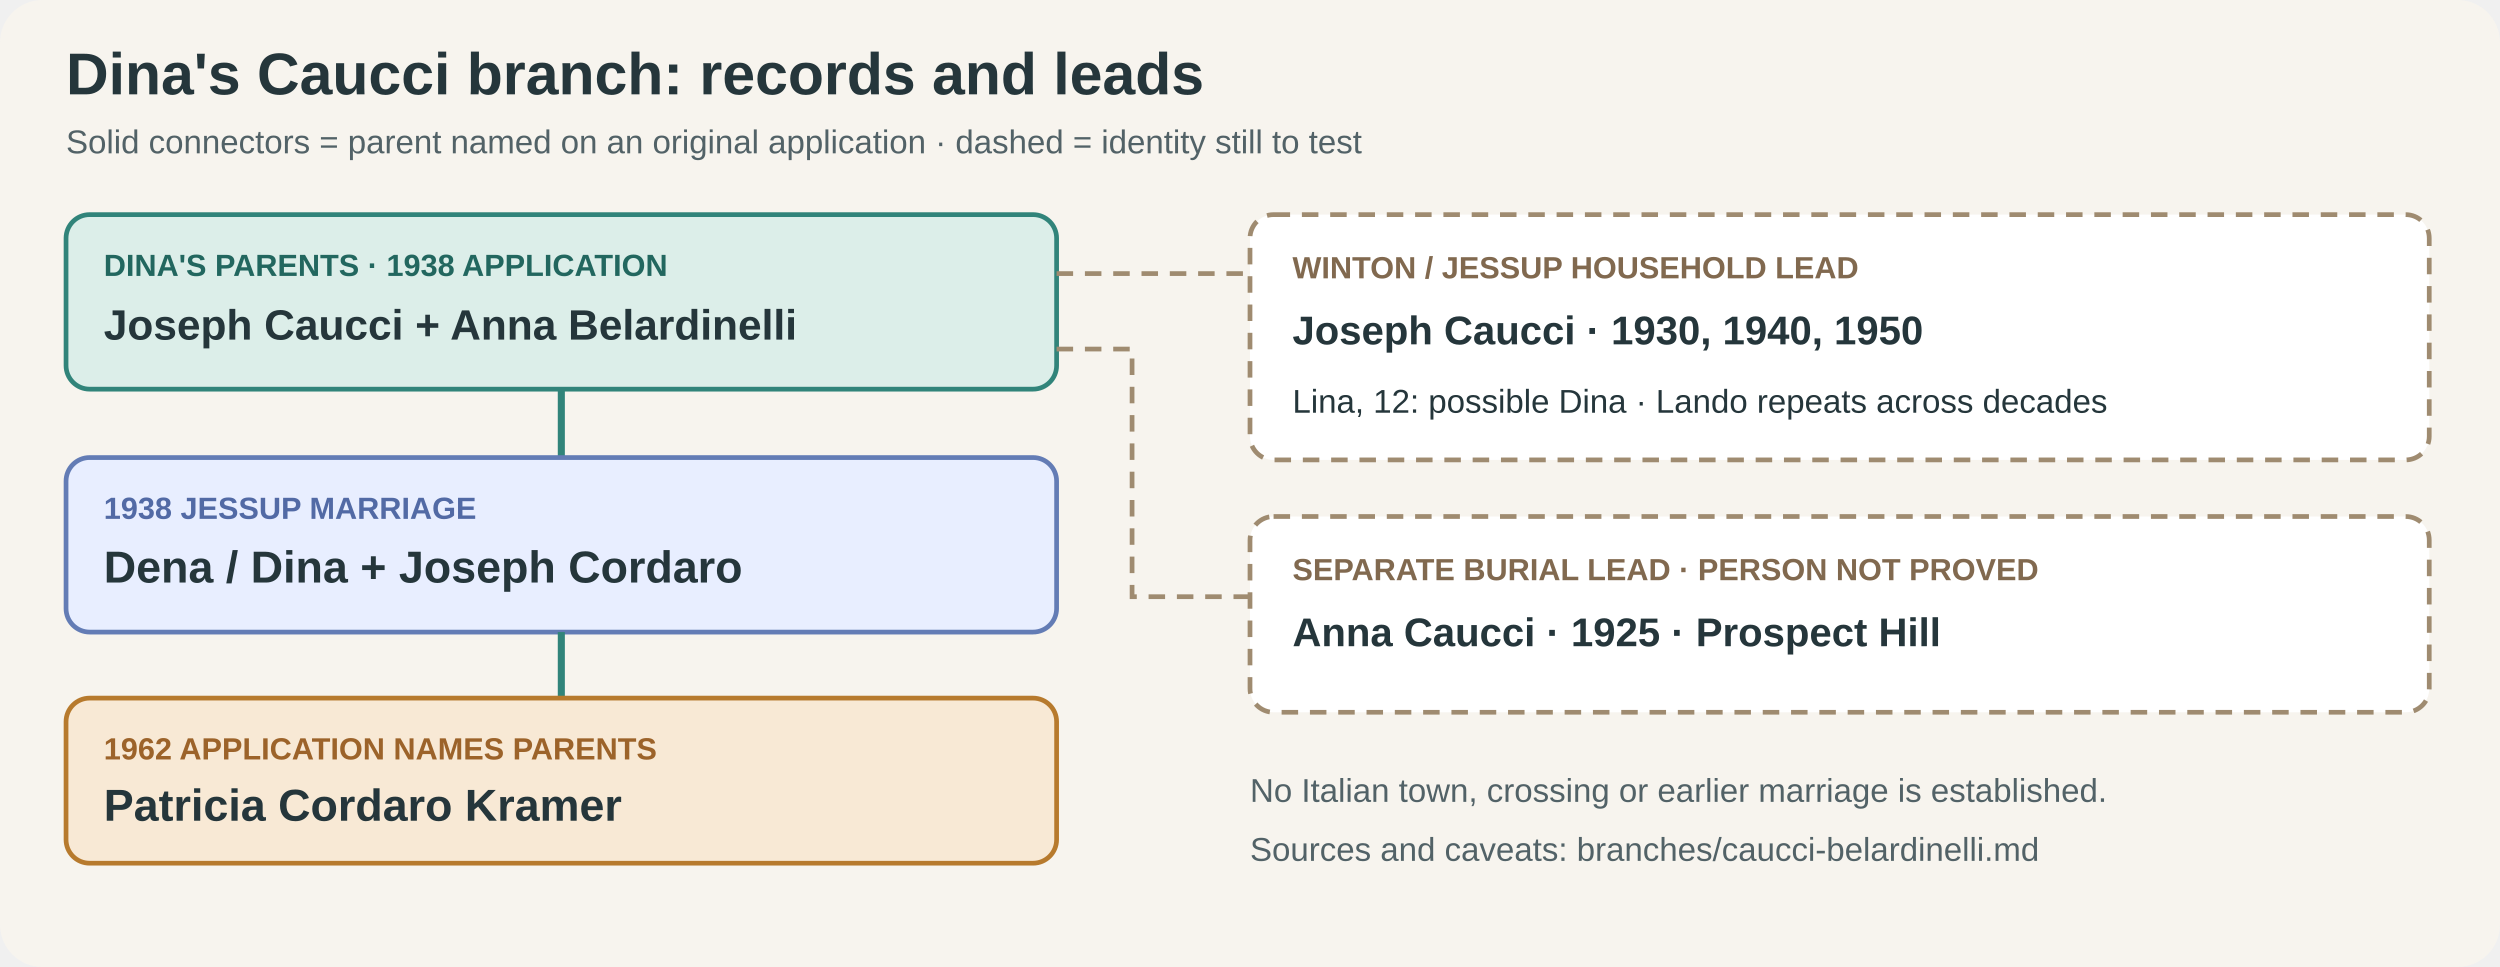
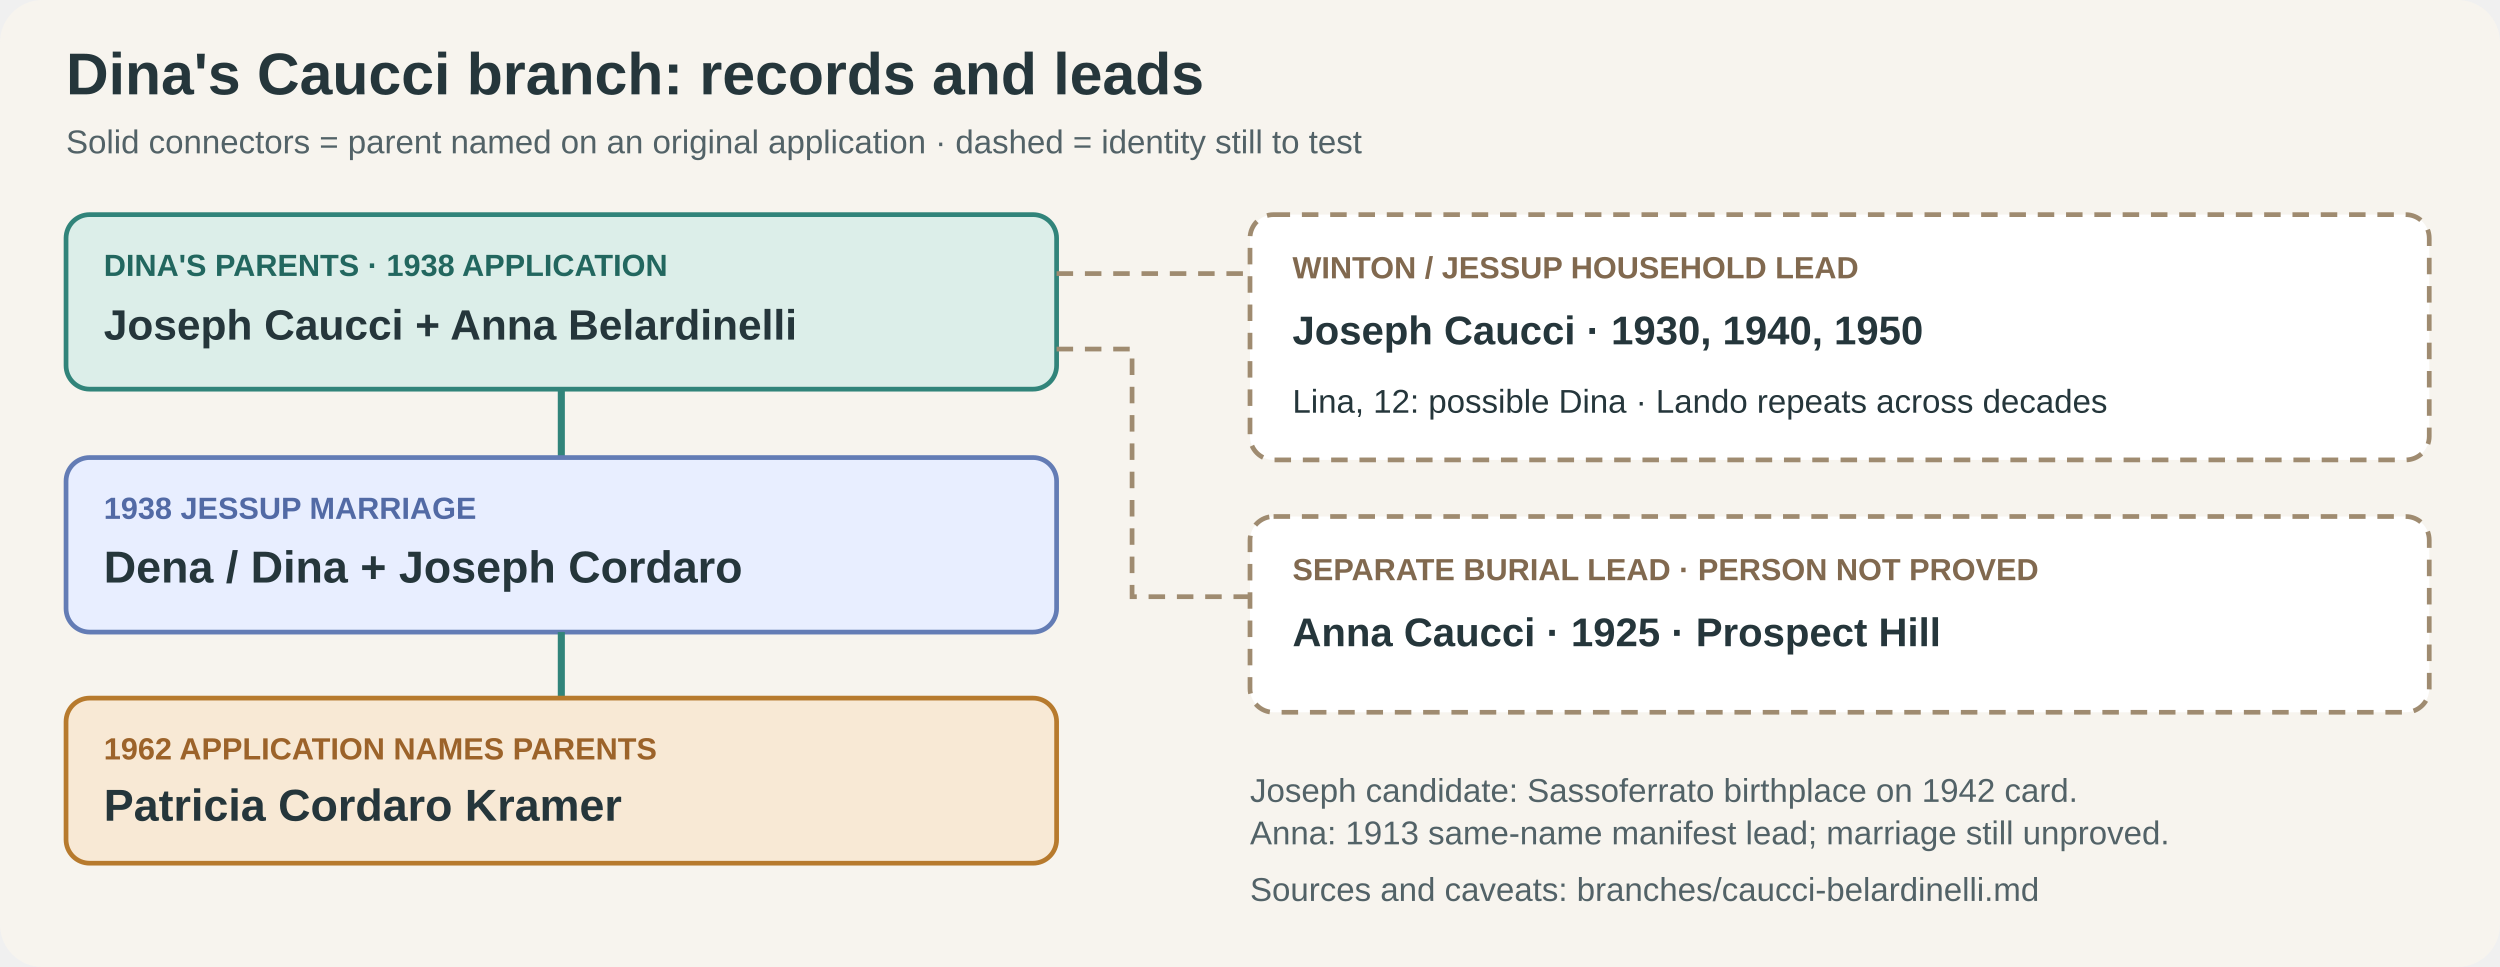
<svg xmlns="http://www.w3.org/2000/svg" width="1060" height="410" viewBox="0 0 1060 410" role="img" aria-labelledby="title desc">
  <rect width="1060" height="410" rx="18" fill="#f7f4ee" />
  <g font-family="Arial,sans-serif" fill="#25363b">
    <text x="28" y="40" font-size="25" font-weight="700">Dina's Caucci branch: records and leads</text>
    <text x="28" y="65" font-size="14" fill="#526267">Solid connectors = parent named on an original application · dashed = identity still to test</text>
    <rect x="28" y="91" width="420" height="74" rx="10" fill="#dceee9" stroke="#31847a" stroke-width="2" />
    <text x="44" y="117" font-size="13" font-weight="700" fill="#22675f">DINA'S PARENTS · 1938 APPLICATION</text>
    <text x="44" y="144" font-size="18" font-weight="700">Joseph Caucci + Anna Belardinelli</text>
    <path d="M238 165 V194" stroke="#31847a" stroke-width="3" />
    <rect x="28" y="194" width="420" height="74" rx="10" fill="#e8eeff" stroke="#637cb5" stroke-width="2" />
    <text x="44" y="220" font-size="13" font-weight="700" fill="#526aa5">1938 JESSUP MARRIAGE</text>
    <text x="44" y="247" font-size="19" font-weight="700">Dena / Dina + Joseph Cordaro</text>
    <path d="M238 268 V296" stroke="#31847a" stroke-width="3" />
    <rect x="28" y="296" width="420" height="70" rx="10" fill="#f8e9d5" stroke="#b77a2d" stroke-width="2" />
    <text x="44" y="322" font-size="13" font-weight="700" fill="#9c632a">1962 APPLICATION NAMES PARENTS</text>
    <text x="44" y="348" font-size="19" font-weight="700">Patricia Cordaro Kramer</text>
    <path d="M448 116 H530" stroke="#9f8b70" stroke-width="2" stroke-dasharray="7 5" />
    <rect x="530" y="91" width="500" height="104" rx="10" fill="#fff" stroke="#9f8b70" stroke-width="2" stroke-dasharray="7 5" />
    <text x="548" y="118" font-size="13" font-weight="700" fill="#81694f">WINTON / JESSUP HOUSEHOLD LEAD</text>
    <text x="548" y="146" font-size="17" font-weight="700">Joseph Caucci · 1930, 1940, 1950</text>
    <text x="548" y="175" font-size="14">Lina, 12: possible Dina · Lando repeats across decades</text>
    <path d="M448 148 H480 V253 H530" stroke="#9f8b70" stroke-width="2" stroke-dasharray="7 5" fill="none" />
    <rect x="530" y="219" width="500" height="83" rx="10" fill="#fff" stroke="#9f8b70" stroke-width="2" stroke-dasharray="7 5" />
    <text x="548" y="246" font-size="13" font-weight="700" fill="#81694f">SEPARATE BURIAL LEAD · PERSON NOT PROVED</text>
    <text x="548" y="274" font-size="17" font-weight="700">Anna Caucci · 1925 · Prospect Hill</text>
-     <text x="530" y="340" font-size="14" fill="#526267">No Italian town, crossing or earlier marriage is established.</text>
-     <text x="530" y="365" font-size="14" fill="#526267">Sources and caveats: branches/caucci-belardinelli.md</text>
+     <text x="530" y="340" font-size="14" fill="#526267">Joseph candidate: Sassoferrato birthplace on 1942 card.</text>
+     <text x="530" y="358" font-size="14" fill="#526267">Anna: 1913 same-name manifest lead; marriage still unproved.</text>
+     <text x="530" y="382" font-size="14" fill="#526267">Sources and caveats: branches/caucci-belardinelli.md</text>
  </g>
</svg>
